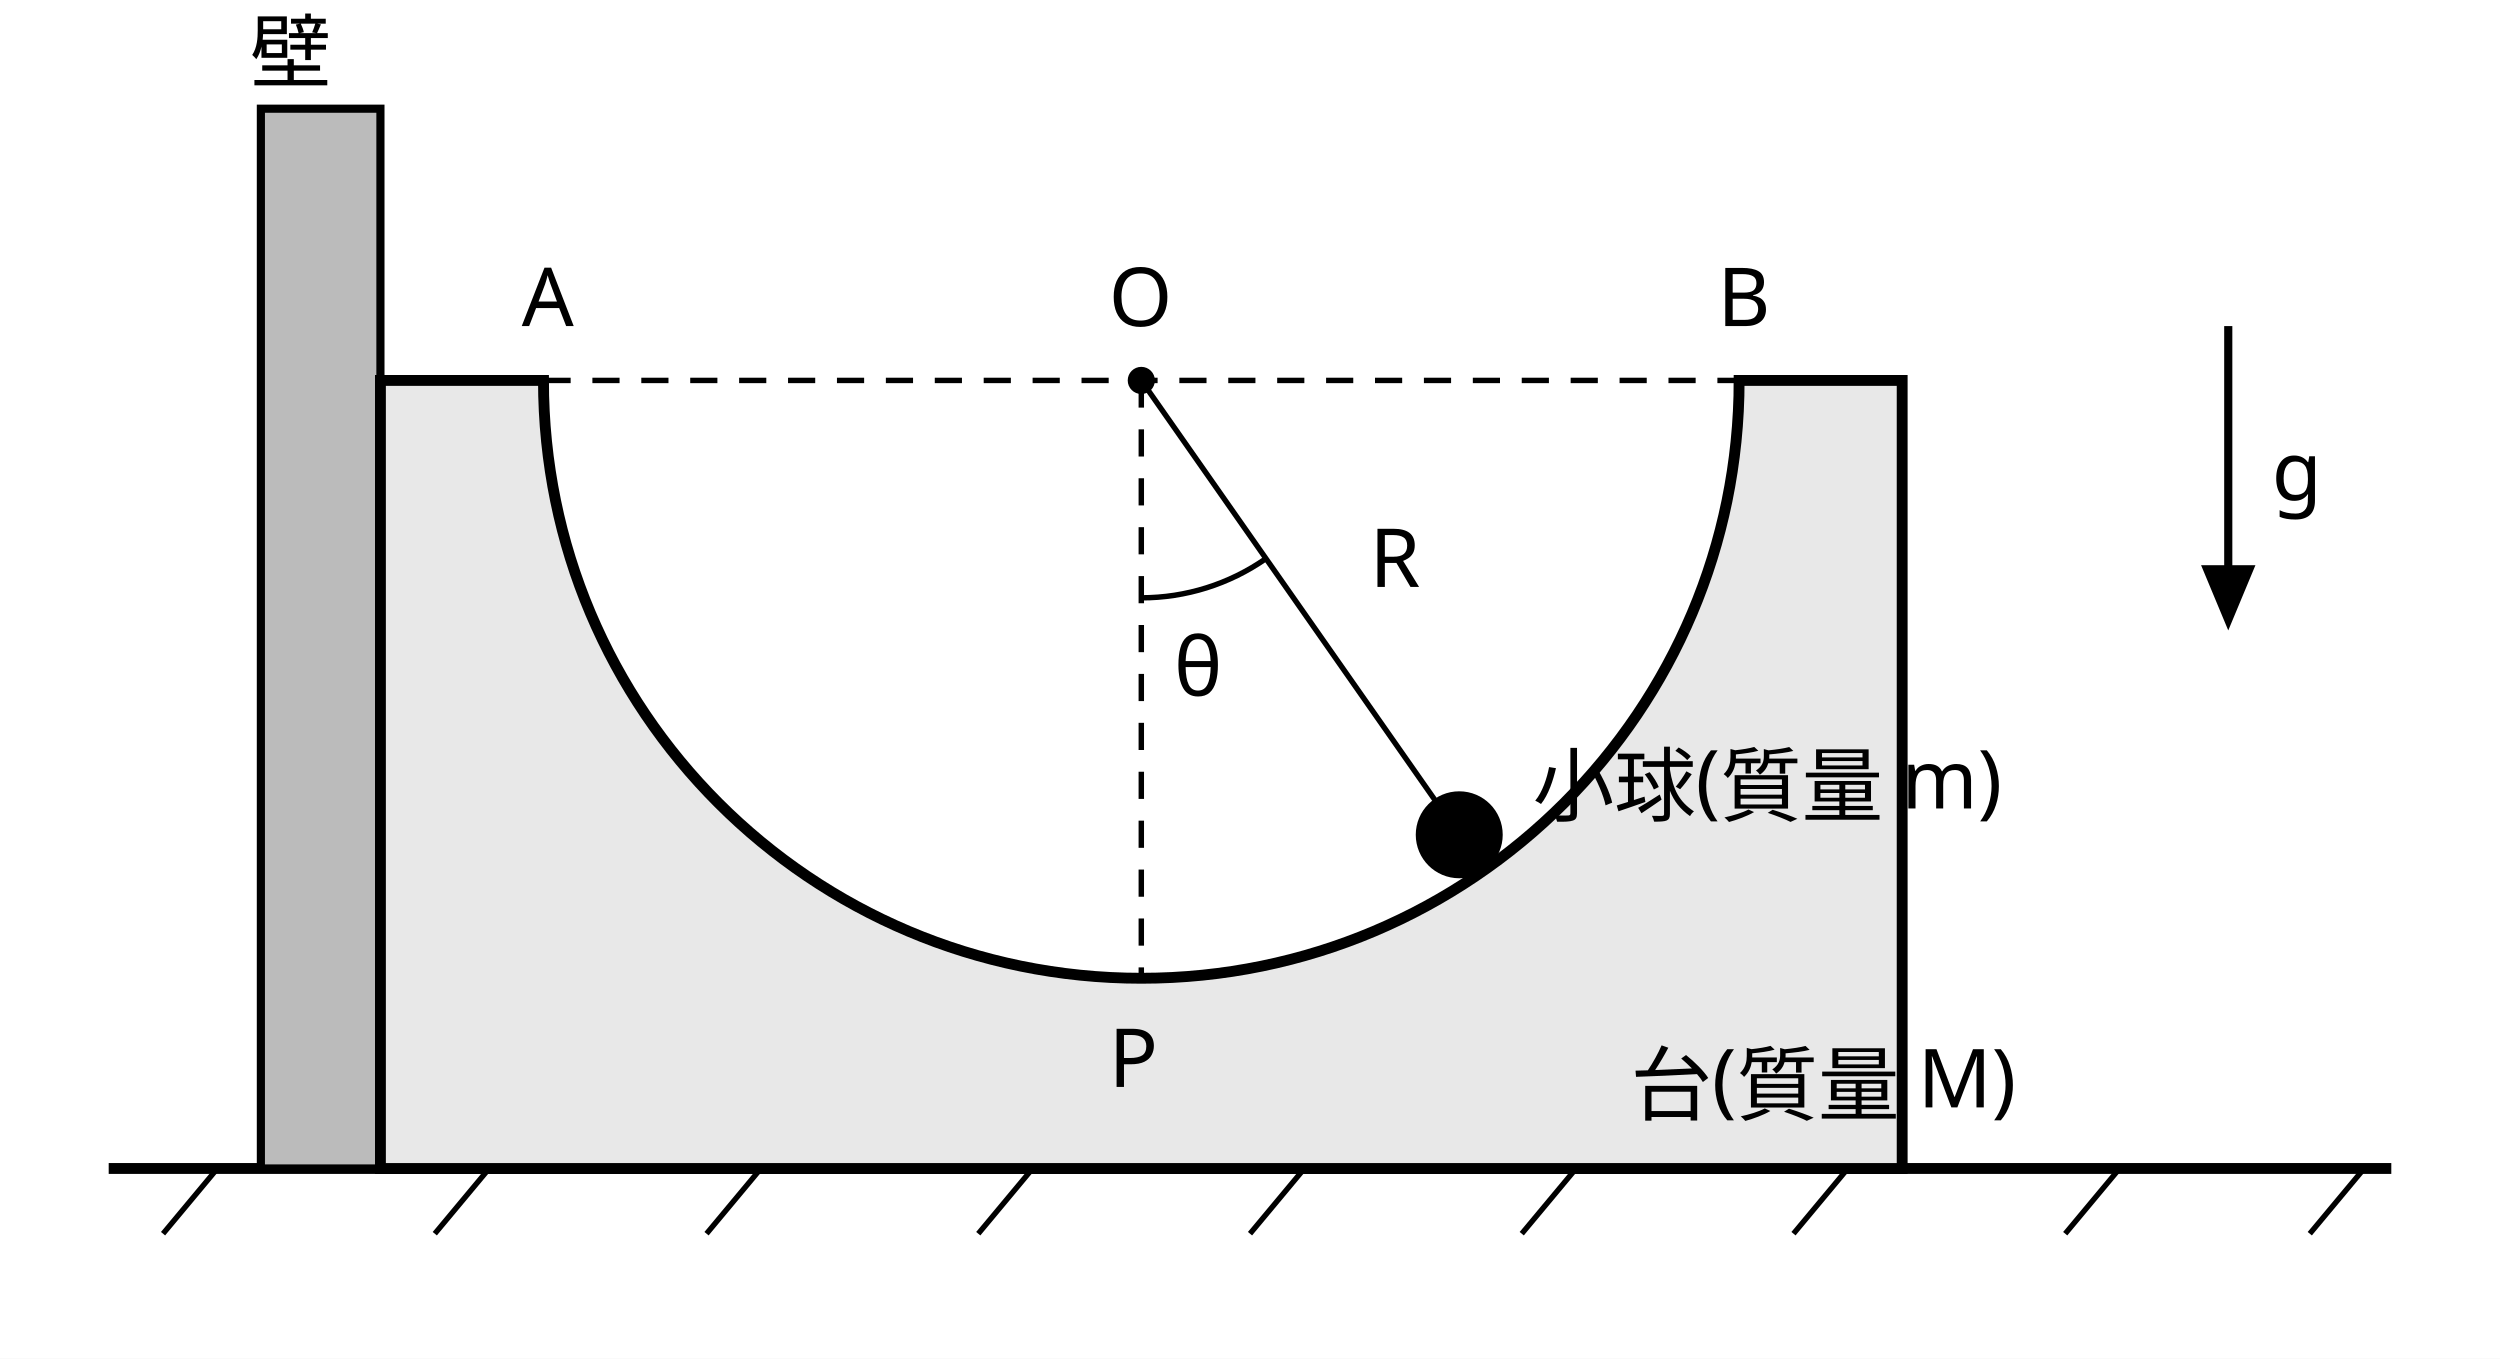
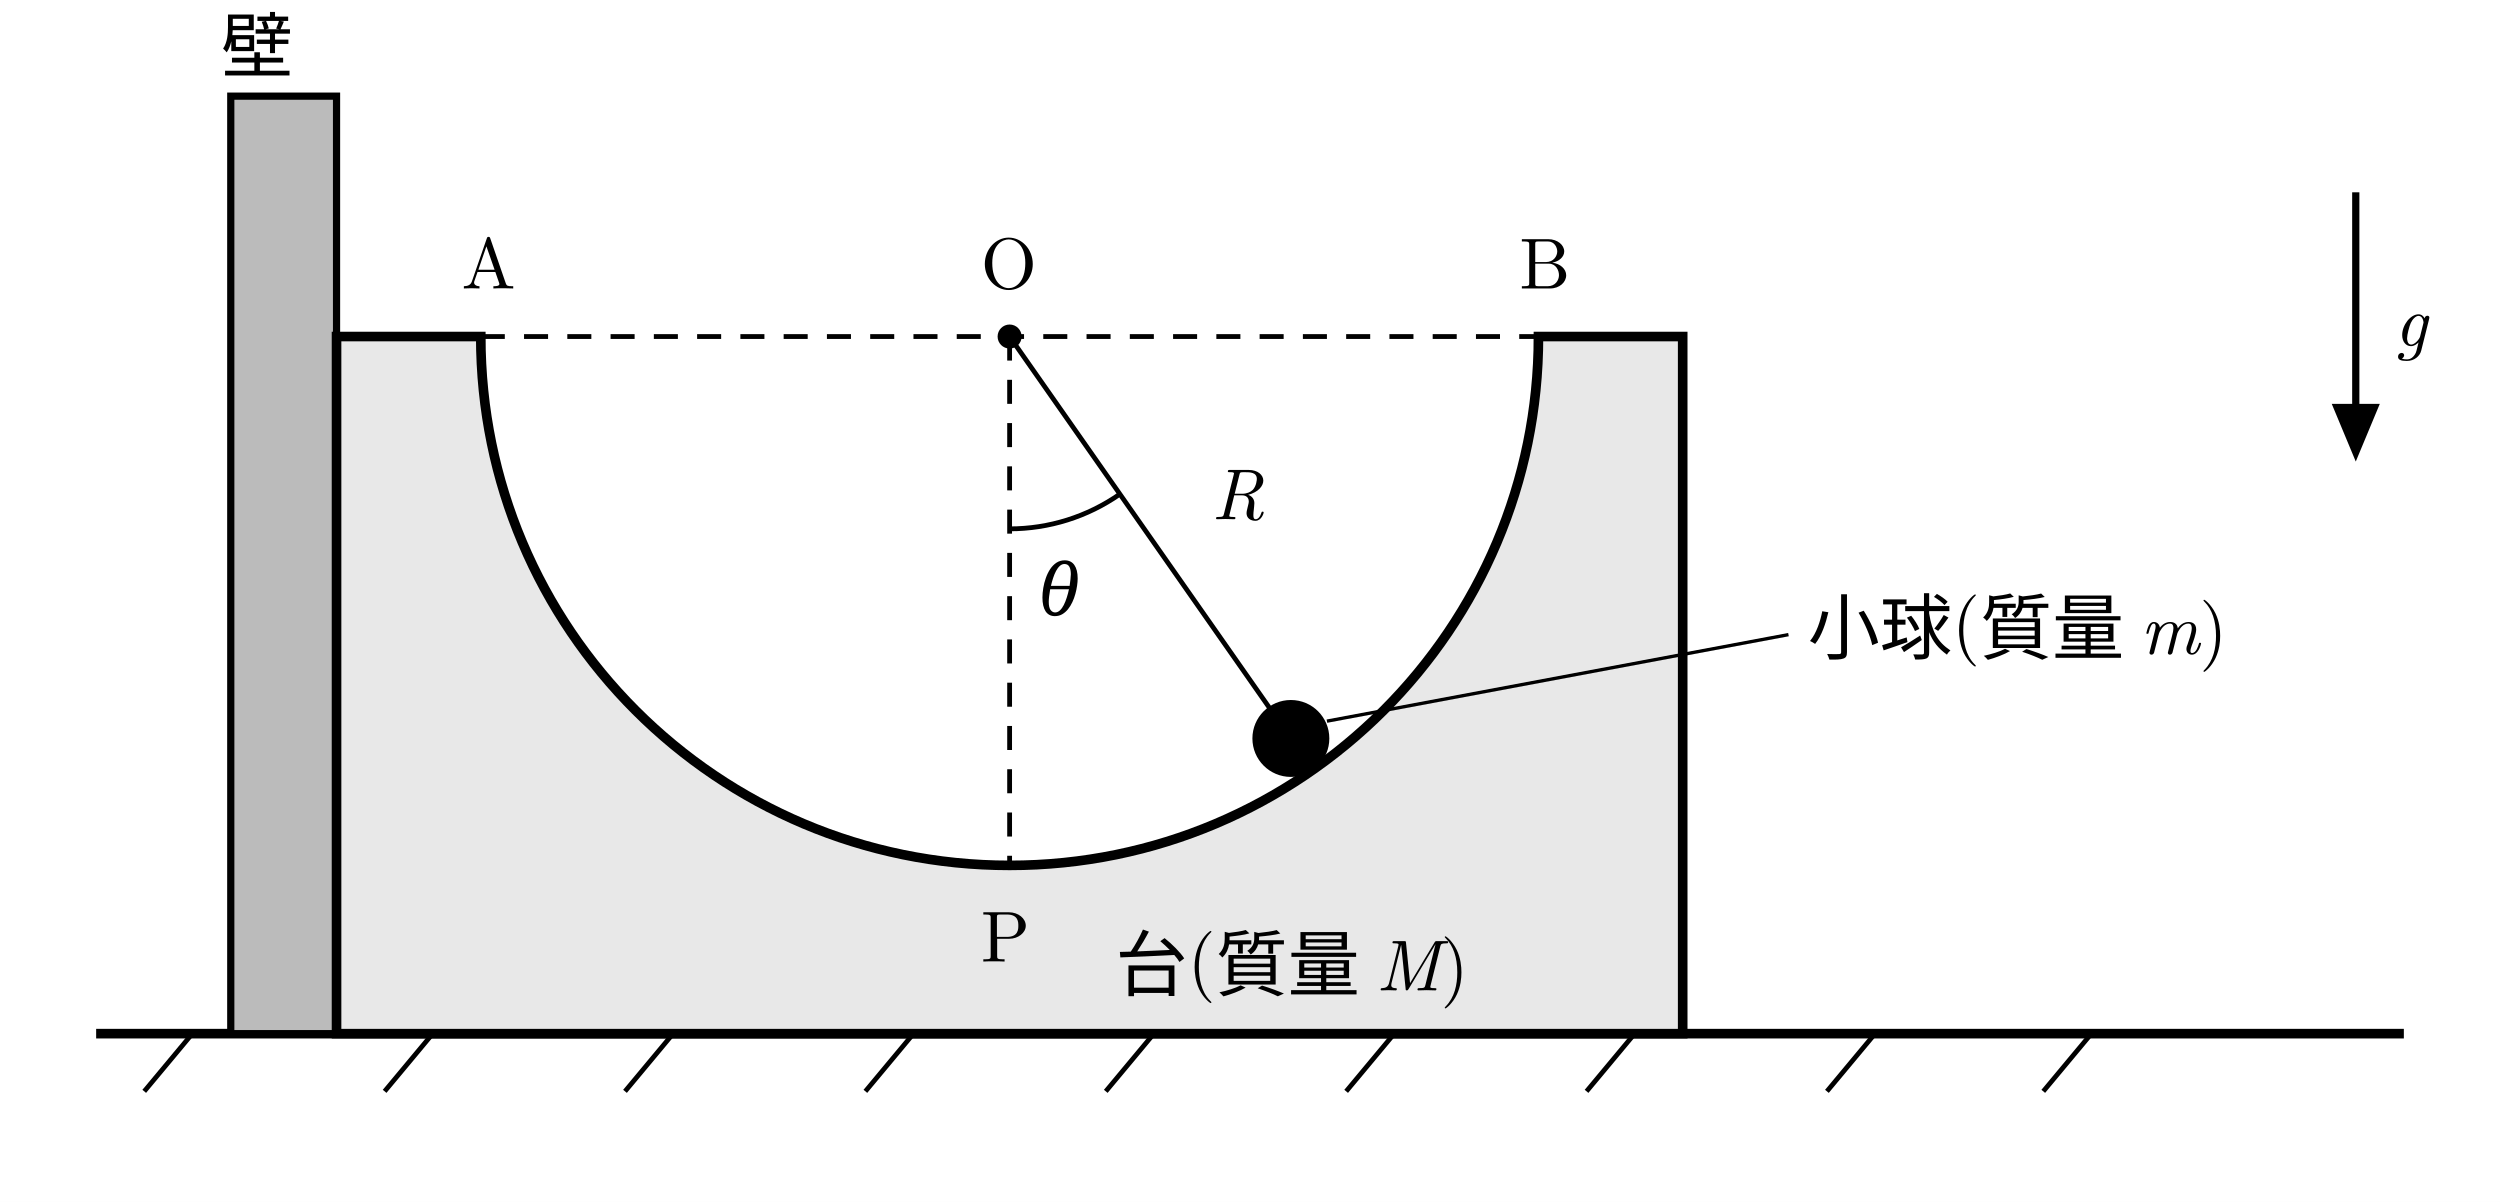
- <svg xmlns="http://www.w3.org/2000/svg" viewBox="0 0 460 250" width="460" height="250" font-family="IPAGothic, sans-serif" font-size="15">
-   <rect width="460" height="250" fill="#fff" />
-   <line x1="20" y1="215" x2="440" y2="215" stroke="#000" stroke-width="2" />
+ <svg xmlns="http://www.w3.org/2000/svg" viewBox="0 0 520 250" width="520" height="250" font-family="Latin Modern Roman, IPAexMincho, serif" font-size="15">
+   <rect width="520" height="250" fill="#fff" />
+   <line x1="20" y1="215" x2="500" y2="215" stroke="#000" stroke-width="2" />
  <g stroke="#000" stroke-width="1">
    <line x1="40" y1="215" x2="30" y2="227" />
    <line x1="90" y1="215" x2="80" y2="227" />
    <line x1="140" y1="215" x2="130" y2="227" />
    <line x1="190" y1="215" x2="180" y2="227" />
    <line x1="240" y1="215" x2="230" y2="227" />
    <line x1="290" y1="215" x2="280" y2="227" />
    <line x1="340" y1="215" x2="330" y2="227" />
    <line x1="390" y1="215" x2="380" y2="227" />
    <line x1="435" y1="215" x2="425" y2="227" />
  </g>
  <rect x="48" y="20" width="22" height="195" fill="#bbb" stroke="#000" stroke-width="1.5" />
  <text x="46" y="15">壁</text>
  <path d="M70 70 L100 70 A110 110 0 0 0 320 70 L350 70 L350 215 L70 215 Z" fill="#e8e8e8" stroke="#000" stroke-width="2" />
-   <text x="300" y="205">台(質量 M)</text>
+   <text x="232" y="206">台(質量 <tspan font-style="italic">M</tspan>)</text>
  <circle cx="210" cy="70" r="2.5" fill="#000" />
  <text x="204" y="60">O</text>
  <text x="96" y="60">A</text>
  <text x="316" y="60">B</text>
  <text x="204" y="200">P</text>
  <line x1="100" y1="70" x2="320" y2="70" stroke="#000" stroke-width="1" stroke-dasharray="5 4" />
  <line x1="210" y1="70" x2="210" y2="180" stroke="#000" stroke-width="1" stroke-dasharray="5 4" />
  <line x1="210" y1="70" x2="268.5" y2="153.6" stroke="#000" stroke-width="1" />
  <circle cx="268.5" cy="153.6" r="8" fill="#000" />
-   <text x="282" y="150">小球(質量 m)</text>
+   <line x1="276" y1="150" x2="372" y2="132" stroke="#000" stroke-width="0.7" />
+   <text x="376" y="136">小球(質量 <tspan font-style="italic">m</tspan>)</text>
  <path d="M210 110 A40 40 0 0 0 232.9 102.8" fill="none" stroke="#000" stroke-width="1" />
-   <text x="216" y="128">θ</text>
-   <text x="252" y="108">R</text>
-   <line x1="410" y1="60" x2="410" y2="110" stroke="#000" stroke-width="1.5" />
-   <path d="M410 116 L405 104 L415 104 Z" fill="#000" />
-   <text x="418" y="92">g</text>
+   <text x="216" y="128" font-style="italic">θ</text>
+   <text x="252" y="108" font-style="italic">R</text>
+   <line x1="490" y1="40" x2="490" y2="90" stroke="#000" stroke-width="1.5" />
+   <path d="M490 96 L485 84 L495 84 Z" fill="#000" />
+   <text x="498" y="72" font-style="italic">g</text>
</svg>
